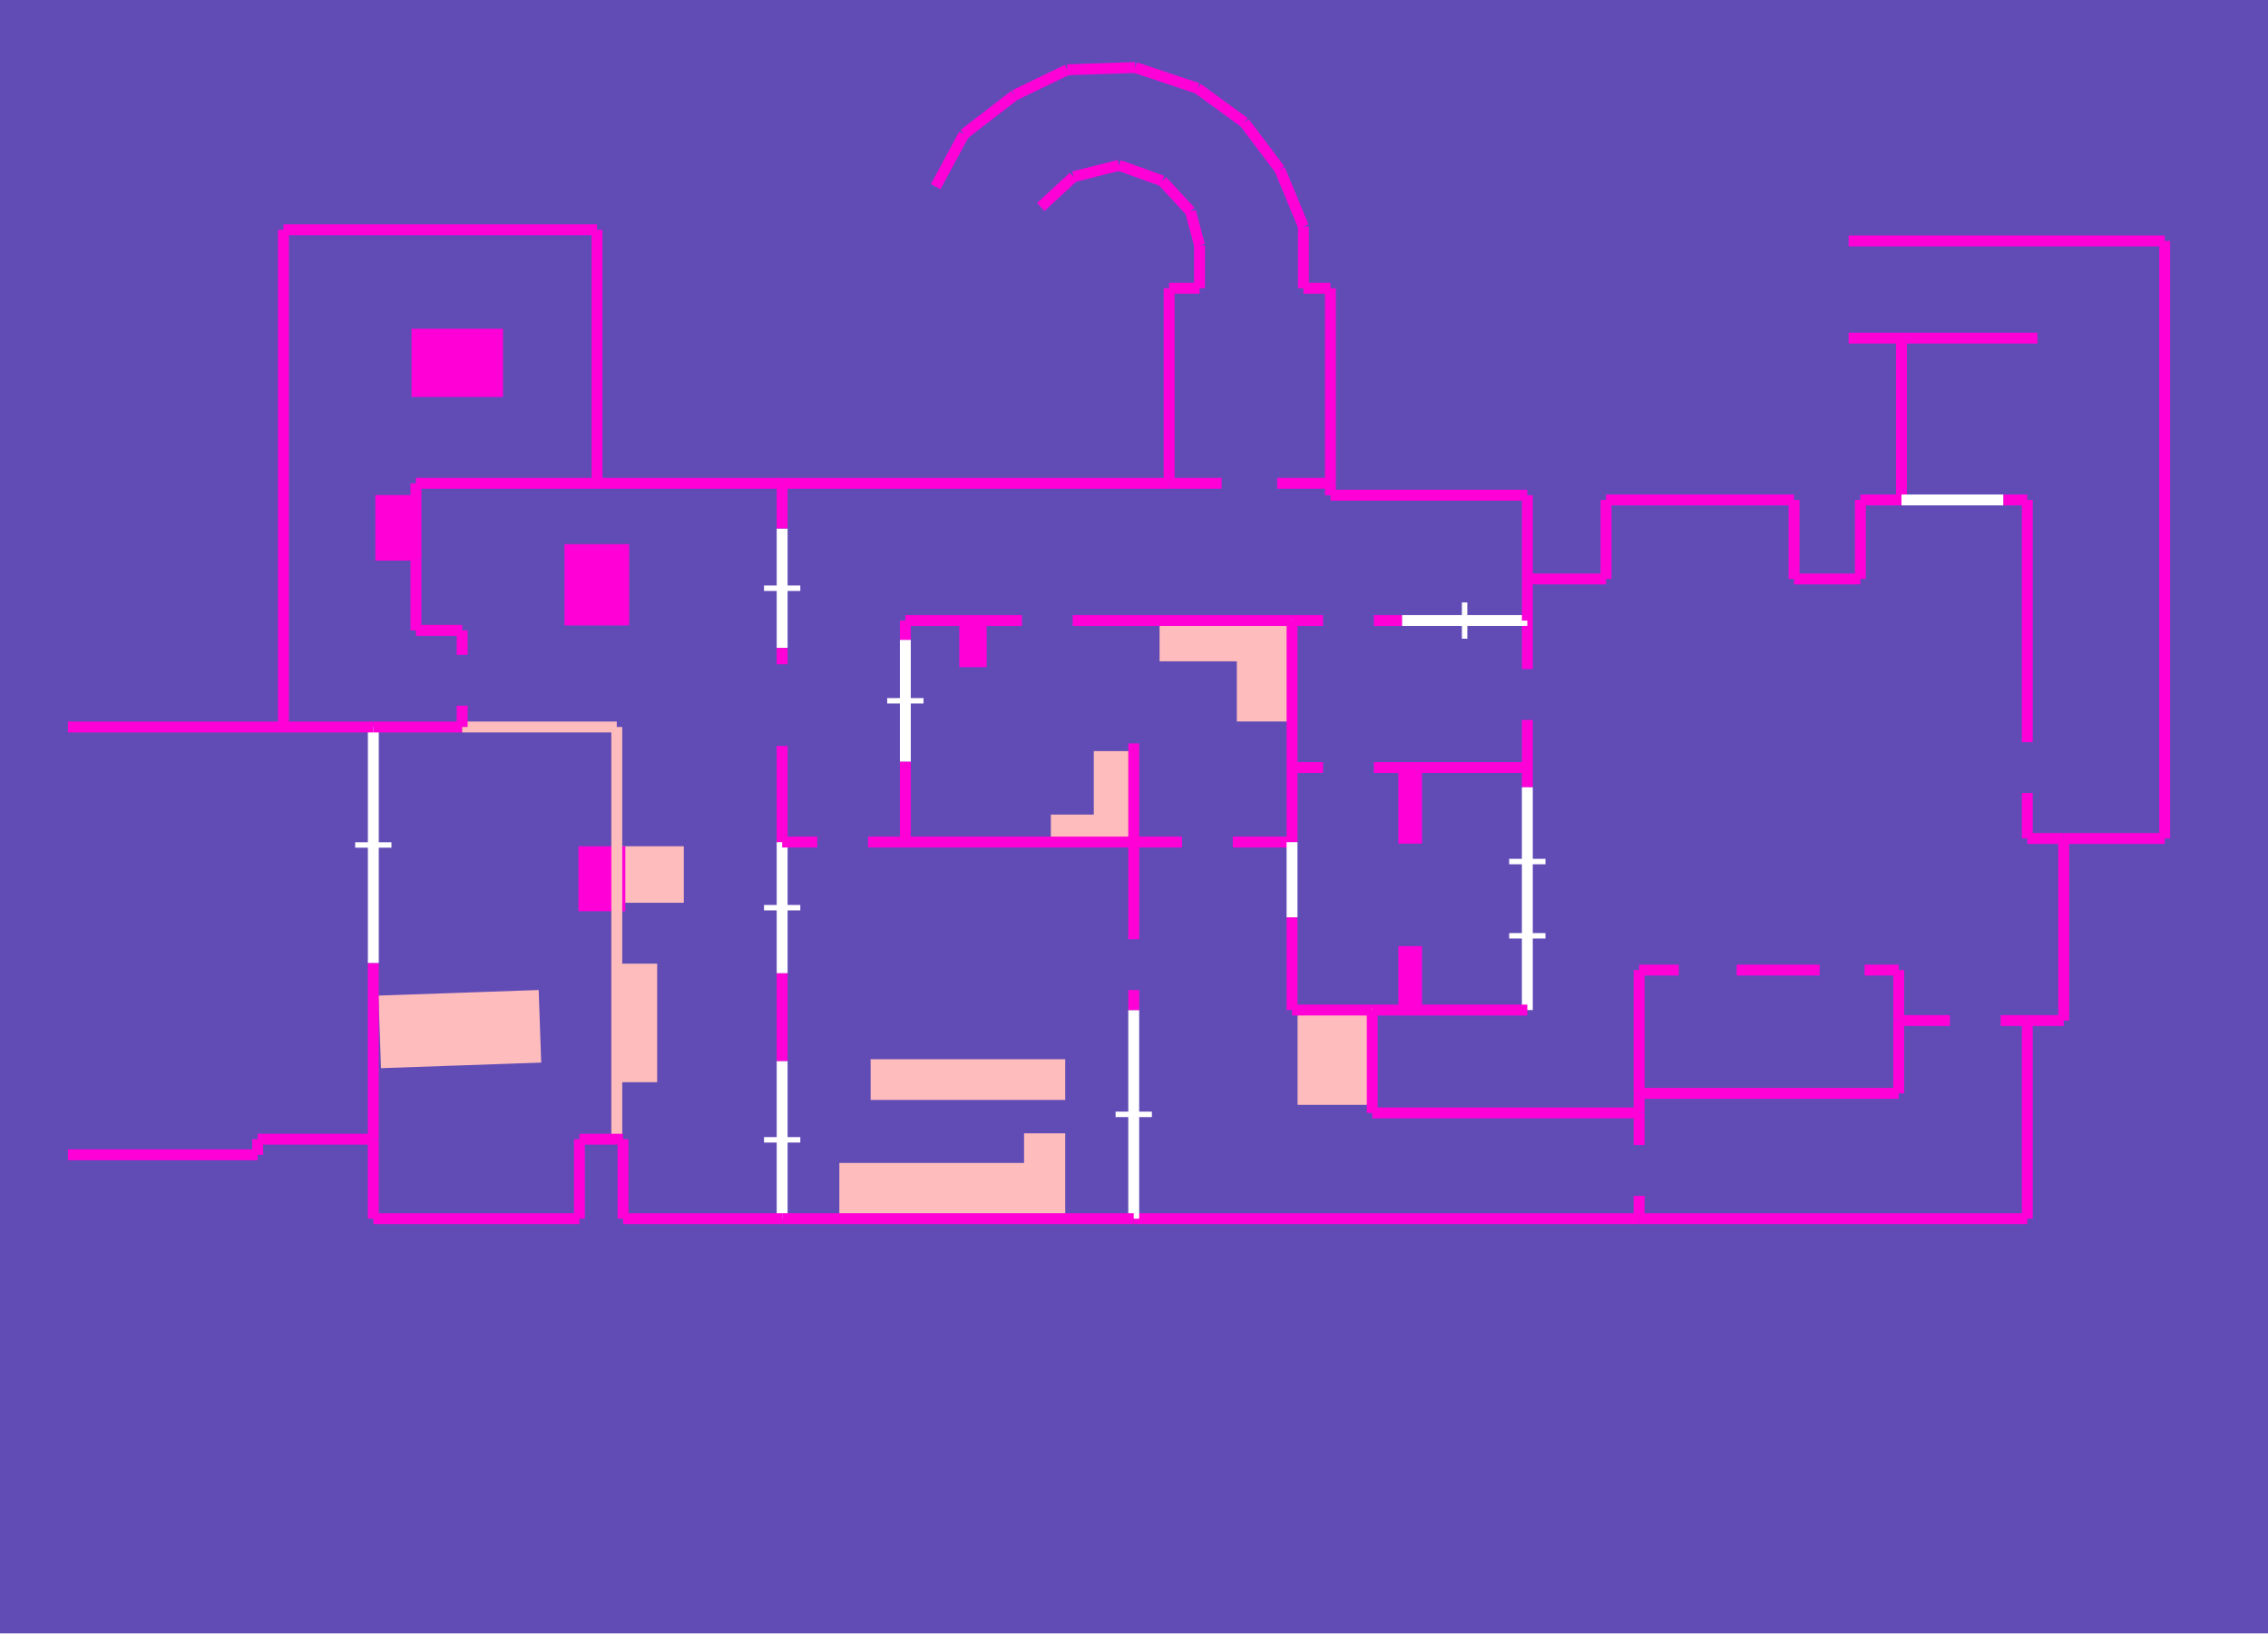
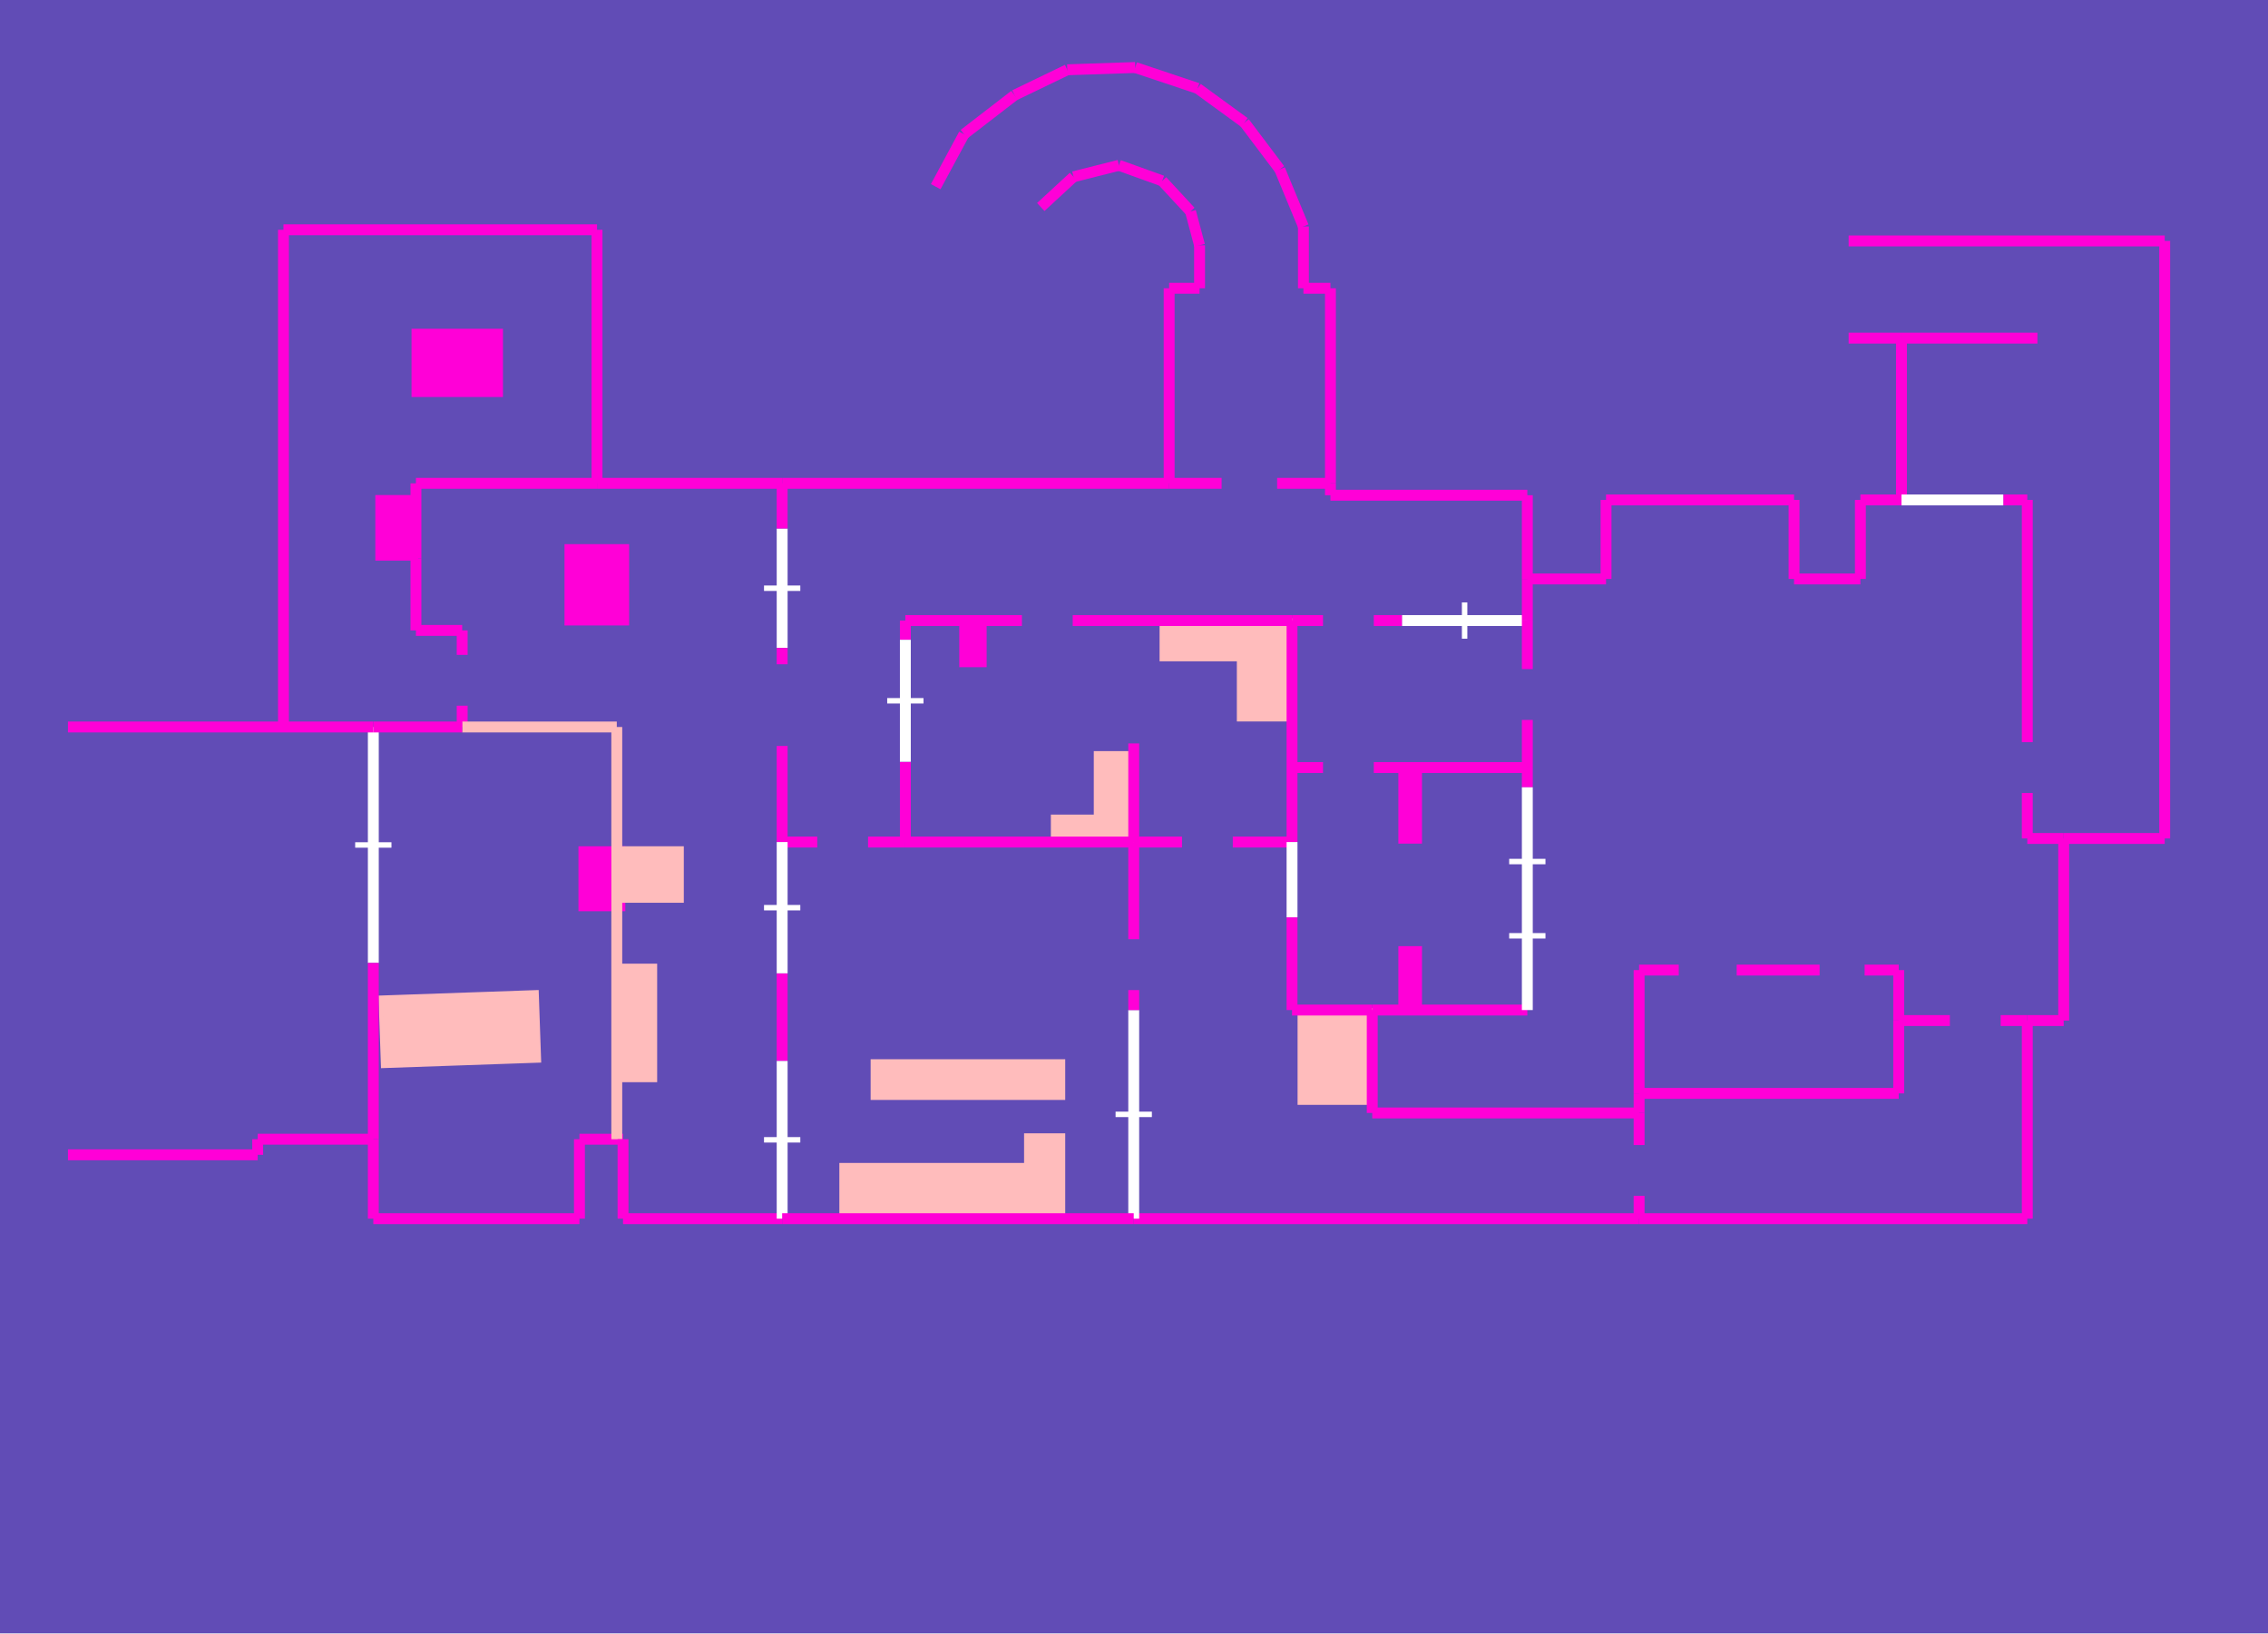
<svg xmlns="http://www.w3.org/2000/svg" viewBox="-33 -28 393 283">
  <rect fill="#614CB6" height="283" width="393" x="-33" y="-28" />
+   <path d="M133.6,-79.52 L137.59,-79.52 L137.59,-87.225 L133.6,-87.225 z" fill="#FF00D7" stroke="#FF00D7" stroke-width="0.75" transform="scale(1, -1)" />
+   <path d="M32.97,-144.866 L59.98,-143.924 L60.393,-155.748 L33.383,-156.69 z" fill="#FFBCBC" stroke="#FFBCBC" stroke-width="0.75" transform="scale(1, -1)" />
+   <path d="M213.024,-147.009 L209.684,-147.009 L209.684,-136.311 L213.024,-136.311 z" fill="#FF00D7" stroke="#FF00D7" stroke-width="0.75" transform="scale(1, -1)" />
+   <path d="M75.642,-66.657 L65.193,-66.657 L65.193,-79.998 L75.642,-79.998 z" fill="#FF00D7" stroke="#FF00D7" stroke-width="0.75" transform="scale(1, -1)" />
+   <path d="M53.779,-29.342 L38.683,-29.342 L38.683,-40.413 L53.779,-40.413 z" fill="#FF00D7" stroke="#FF00D7" stroke-width="0.75" transform="scale(1, -1)" />
+   <path d="M149.471,-113.517 L163.453,-113.517 L163.453,-117.9 L149.471,-117.9 z" fill="#FFBCBC" stroke="#FFBCBC" stroke-width="0.75" transform="scale(1, -1)" />
+   <path d="M192.219,-163.06 L204.782,-163.06 L204.782,-147.009 L192.219,-147.009 z" fill="#FFBCBC" stroke="#FFBCBC" stroke-width="0.75" transform="scale(1, -1)" />
  <path d="M118.24,-155.905 L151.207,-155.905 L151.207,-162.207 L118.24,-162.207 z" fill="#FFBCBC" stroke="#FFBCBC" stroke-width="0.75" transform="scale(1, -1)" />
-   <path d="M213.024,-147.009 L209.684,-147.009 L209.684,-136.311 L213.024,-136.311 z" fill="#FF00D7" stroke="#FF00D7" stroke-width="0.75" transform="scale(1, -1)" />
-   <path d="M149.471,-113.517 L163.453,-113.517 L163.453,-117.9 L149.471,-117.9 z" fill="#FFBCBC" stroke="#FFBCBC" stroke-width="0.75" transform="scale(1, -1)" />
+   <path d="M181.697,-96.632 L190.885,-96.632 L190.885,-79.52 L181.697,-79.52 z" fill="#FFBCBC" stroke="#FFBCBC" stroke-width="0.75" transform="scale(1, -1)" />
+   <path d="M67.609,-119.004 L74.984,-119.004 L74.984,-129.511 L67.609,-129.511 z" fill="#FF00D7" stroke="#FF00D7" stroke-width="0.75" transform="scale(1, -1)" />
+   <path d="M213.024,-104.989 L209.684,-104.989 L209.684,-117.795 L213.024,-117.795 z" fill="#FF00D7" stroke="#FF00D7" stroke-width="0.75" transform="scale(1, -1)" />
  <path d="M85.116,-119.004 L74.984,-119.004 L74.984,-128.044 L85.116,-128.044 z" fill="#FFBCBC" stroke="#FFBCBC" stroke-width="0.75" transform="scale(1, -1)" />
-   <path d="M75.642,-66.657 L65.193,-66.657 L65.193,-79.998 L75.642,-79.998 z" fill="#FF00D7" stroke="#FF00D7" stroke-width="0.75" transform="scale(1, -1)" />
+   <path d="M151.207,-168.741 L144.827,-168.741 L144.827,-183.154 L151.207,-183.154 z" fill="#FFBCBC" stroke="#FFBCBC" stroke-width="0.75" transform="scale(1, -1)" />
+   <path d="M80.498,-159.132 L74.205,-159.132 L74.205,-139.347 L80.498,-139.347 z" fill="#FFBCBC" stroke="#FFBCBC" stroke-width="0.75" transform="scale(1, -1)" />
  <path d="M156.907,-102.517 L163.453,-102.517 L163.453,-117.9 L156.907,-117.9 z" fill="#FFBCBC" stroke="#FFBCBC" stroke-width="0.75" transform="scale(1, -1)" />
-   <path d="M192.219,-163.06 L204.782,-163.06 L204.782,-147.009 L192.219,-147.009 z" fill="#FFBCBC" stroke="#FFBCBC" stroke-width="0.75" transform="scale(1, -1)" />
+   <path d="M32.412,-58.151 L39.073,-58.151 L39.073,-68.756 L32.412,-68.756 z" fill="#FF00D7" stroke="#FF00D7" stroke-width="0.75" transform="scale(1, -1)" />
+   <path d="M112.818,-173.874 L144.827,-173.874 L144.827,-183.154 L112.818,-183.154 z" fill="#FFBCBC" stroke="#FFBCBC" stroke-width="0.75" transform="scale(1, -1)" />
  <path d="M168.307,-86.207 L190.885,-86.207 L190.885,-79.52 L168.307,-79.52 z" fill="#FFBCBC" stroke="#FFBCBC" stroke-width="0.75" transform="scale(1, -1)" />
-   <path d="M213.024,-104.989 L209.684,-104.989 L209.684,-117.795 L213.024,-117.795 z" fill="#FF00D7" stroke="#FF00D7" stroke-width="0.75" transform="scale(1, -1)" />
-   <path d="M53.779,-29.342 L38.683,-29.342 L38.683,-40.413 L53.779,-40.413 z" fill="#FF00D7" stroke="#FF00D7" stroke-width="0.75" transform="scale(1, -1)" />
-   <path d="M80.498,-159.132 L74.205,-159.132 L74.205,-139.347 L80.498,-139.347 z" fill="#FFBCBC" stroke="#FFBCBC" stroke-width="0.75" transform="scale(1, -1)" />
-   <path d="M67.609,-119.004 L74.984,-119.004 L74.984,-129.511 L67.609,-129.511 z" fill="#FF00D7" stroke="#FF00D7" stroke-width="0.75" transform="scale(1, -1)" />
-   <path d="M151.207,-168.741 L144.827,-168.741 L144.827,-183.154 L151.207,-183.154 z" fill="#FFBCBC" stroke="#FFBCBC" stroke-width="0.75" transform="scale(1, -1)" />
-   <path d="M32.412,-58.151 L39.073,-58.151 L39.073,-68.756 L32.412,-68.756 z" fill="#FF00D7" stroke="#FF00D7" stroke-width="0.75" transform="scale(1, -1)" />
-   <path d="M181.697,-96.632 L190.885,-96.632 L190.885,-79.52 L181.697,-79.52 z" fill="#FFBCBC" stroke="#FFBCBC" stroke-width="0.75" transform="scale(1, -1)" />
-   <path d="M32.97,-144.866 L59.98,-143.924 L60.393,-155.748 L33.383,-156.69 z" fill="#FFBCBC" stroke="#FFBCBC" stroke-width="0.75" transform="scale(1, -1)" />
-   <path d="M133.6,-79.52 L137.59,-79.52 L137.59,-87.225 L133.6,-87.225 z" fill="#FF00D7" stroke="#FF00D7" stroke-width="0.75" transform="scale(1, -1)" />
-   <path d="M112.818,-173.874 L144.827,-173.874 L144.827,-183.154 L112.818,-183.154 z" fill="#FFBCBC" stroke="#FFBCBC" stroke-width="0.75" transform="scale(1, -1)" />
-   <path d="M70.451,-55.746 L39.073,-55.746 z" fill="none" stroke="#FF00D7" stroke-width="1.887" transform="scale(1, -1)" />
-   <path d="M142.804,11.505 L151.941,15.909 z" fill="none" stroke="#FF00D7" stroke-width="1.887" transform="scale(1, -1)" />
-   <path d="M231.655,-79.52 L231.655,-87.935 z" fill="none" stroke="#FF00D7" stroke-width="1.887" transform="scale(1, -1)" />
-   <path d="M231.655,-96.739 L231.655,-104.989 z" fill="none" stroke="#FF00D7" stroke-width="1.887" transform="scale(1, -1)" />
-   <path d="M231.655,-57.805 L197.538,-57.805 z" fill="none" stroke="#FF00D7" stroke-width="1.887" transform="scale(1, -1)" />
-   <path d="M73.877,-169.389 L73.877,-97.964 z" fill="none" stroke="#FFBCBC" stroke-width="1.887" transform="scale(1, -1)" />
-   <path d="M197.538,-55.746 L188.302,-55.746 z" fill="none" stroke="#FF00D7" stroke-width="1.887" transform="scale(1, -1)" />
+   <path d="M245.295,-72.314 L231.655,-72.314 z" fill="none" stroke="#FF00D7" stroke-width="1.887" transform="scale(1, -1)" />
+   <path d="M31.689,-138.846 L31.689,-97.964 z" fill="none" stroke="#FFFFFF" stroke-width="1.887" transform="scale(1, -1)" />
+   <path d="M34.833,-118.405 L28.545,-118.405 z" fill="none" stroke="#FFFFFF" stroke-width="0.943" transform="scale(1, -1)" />
+   <path d="M169.589,-21.948 L169.589,-55.746 z" fill="none" stroke="#FF00D7" stroke-width="1.887" transform="scale(1, -1)" />
+   <path d="M173.291,-8.634 L168.389,-3.341 z" fill="none" stroke="#FF00D7" stroke-width="1.887" transform="scale(1, -1)" />
+   <path d="M190.885,-130.94 L190.885,-147.009 z" fill="none" stroke="#FF00D7" stroke-width="1.887" transform="scale(1, -1)" />
+   <path d="M153.021,-2.627 L147.345,-7.868 z" fill="none" stroke="#FF00D7" stroke-width="1.887" transform="scale(1, -1)" />
+   <path d="M31.689,-138.846 L31.689,-169.386 z" fill="none" stroke="#FF00D7" stroke-width="1.887" transform="scale(1, -1)" />
+   <path d="M67.405,-169.389 L74.96,-169.389 z" fill="none" stroke="#FF00D7" stroke-width="1.887" transform="scale(1, -1)" />
+   <path d="M192.858,-21.948 L197.538,-21.948 z" fill="none" stroke="#FF00D7" stroke-width="1.887" transform="scale(1, -1)" />
+   <path d="M324.597,-148.827 L324.597,-117.278 z" fill="none" stroke="#FF00D7" stroke-width="1.887" transform="scale(1, -1)" />
+   <path d="M190.885,-147.009 L204.782,-147.009 z" fill="none" stroke="#FF00D7" stroke-width="1.887" transform="scale(1, -1)" />
+   <path d="M11.652,-172.088 L11.652,-169.386 z" fill="none" stroke="#FF00D7" stroke-width="1.887" transform="scale(1, -1)" />
+   <path d="M123.879,-79.52 L123.879,-82.855 z" fill="none" stroke="#FF00D7" stroke-width="1.887" transform="scale(1, -1)" />
+   <path d="M-21.222,-97.964 L31.689,-97.964 z" fill="none" stroke="#FF00D7" stroke-width="1.887" transform="scale(1, -1)" />
  <path d="M231.655,-79.52 L209.922,-79.52 z" fill="none" stroke="#FFFFFF" stroke-width="1.887" transform="scale(1, -1)" />
  <path d="M220.789,-76.376 L220.789,-82.664 z" fill="none" stroke="#FFFFFF" stroke-width="0.943" transform="scale(1, -1)" />
+   <path d="M342.103,-13.745 L287.333,-13.745 z" fill="none" stroke="#FF00D7" stroke-width="1.887" transform="scale(1, -1)" />
+   <path d="M174.859,-14.499 L173.291,-8.634 z" fill="none" stroke="#FF00D7" stroke-width="1.887" transform="scale(1, -1)" />
+   <path d="M11.652,-169.386 L31.689,-169.386 z" fill="none" stroke="#FF00D7" stroke-width="1.887" transform="scale(1, -1)" />
+   <path d="M102.533,-140.642 L102.533,-155.831 z" fill="none" stroke="#FF00D7" stroke-width="1.887" transform="scale(1, -1)" />
+   <path d="M169.589,-55.746 L102.533,-55.746 z" fill="none" stroke="#FF00D7" stroke-width="1.887" transform="scale(1, -1)" />
+   <path d="M257.897,-140.083 L251.024,-140.083 z" fill="none" stroke="#FF00D7" stroke-width="1.887" transform="scale(1, -1)" />
+   <path d="M251.024,-161.449 L296.011,-161.449 z" fill="none" stroke="#FF00D7" stroke-width="1.887" transform="scale(1, -1)" />
+   <path d="M163.453,-183.154 L251.024,-183.154 z" fill="none" stroke="#FF00D7" stroke-width="1.887" transform="scale(1, -1)" />
+   <path d="M296.011,-161.449 L296.011,-148.827 z" fill="none" stroke="#FF00D7" stroke-width="1.887" transform="scale(1, -1)" />
+   <path d="M245.295,-58.62 L245.295,-72.314 z" fill="none" stroke="#FF00D7" stroke-width="1.887" transform="scale(1, -1)" />
+   <path d="M168.389,-3.341 L160.889,-0.641 z" fill="none" stroke="#FF00D7" stroke-width="1.887" transform="scale(1, -1)" />
+   <path d="M70.451,-11.814 L70.451,-55.746 z" fill="none" stroke="#FF00D7" stroke-width="1.887" transform="scale(1, -1)" />
+   <path d="M47.088,-81.228 L47.088,-85.467 z" fill="none" stroke="#FF00D7" stroke-width="1.887" transform="scale(1, -1)" />
+   <path d="M47.088,-94.271 L47.088,-97.964 z" fill="none" stroke="#FF00D7" stroke-width="1.887" transform="scale(1, -1)" />
+   <path d="M74.96,-183.154 L102.533,-183.154 z" fill="none" stroke="#FF00D7" stroke-width="1.887" transform="scale(1, -1)" />
+   <path d="M151.941,15.909 L163.715,16.303 z" fill="none" stroke="#FF00D7" stroke-width="1.887" transform="scale(1, -1)" />
+   <path d="M73.877,-97.964 L47.088,-97.964 z" fill="none" stroke="#FFBCBC" stroke-width="1.887" transform="scale(1, -1)" />
+   <path d="M197.538,-57.805 L197.538,-55.746 z" fill="none" stroke="#FF00D7" stroke-width="1.887" transform="scale(1, -1)" />
+   <path d="M251.024,-140.083 L251.024,-161.449 z" fill="none" stroke="#FF00D7" stroke-width="1.887" transform="scale(1, -1)" />
+   <path d="M-21.222,-172.088 L11.652,-172.088 z" fill="none" stroke="#FF00D7" stroke-width="1.887" transform="scale(1, -1)" />
+   <path d="M134.04,4.746 L129.139,-4.343 z" fill="none" stroke="#FF00D7" stroke-width="1.887" transform="scale(1, -1)" />
+   <path d="M163.453,-117.9 L163.453,-100.811 z" fill="none" stroke="#FF00D7" stroke-width="1.887" transform="scale(1, -1)" />
+   <path d="M47.088,-97.964 L31.689,-97.964 z" fill="none" stroke="#FF00D7" stroke-width="1.887" transform="scale(1, -1)" />
+   <path d="M192.858,-11.238 L192.858,-21.948 z" fill="none" stroke="#FF00D7" stroke-width="1.887" transform="scale(1, -1)" />
+   <path d="M287.333,-30.585 L287.333,-30.585 z" fill="none" stroke="#FF00D7" stroke-width="1.887" transform="scale(1, -1)" />
+   <path d="M318.29,-148.827 L324.597,-148.827 z" fill="none" stroke="#FF00D7" stroke-width="1.887" transform="scale(1, -1)" />
+   <path d="M251.024,-164.837 L204.782,-164.837 z" fill="none" stroke="#FF00D7" stroke-width="1.887" transform="scale(1, -1)" />
+   <path d="M178.681,-55.746 L169.589,-55.746 z" fill="none" stroke="#FF00D7" stroke-width="1.887" transform="scale(1, -1)" />
+   <path d="M39.073,-68.756 L39.073,-55.746 z" fill="none" stroke="#FF00D7" stroke-width="1.887" transform="scale(1, -1)" />
  <path d="M251.024,-183.154 L318.29,-183.154 z" fill="none" stroke="#FF00D7" stroke-width="1.887" transform="scale(1, -1)" />
+   <path d="M324.597,-117.278 L342.103,-117.278 z" fill="none" stroke="#FF00D7" stroke-width="1.887" transform="scale(1, -1)" />
+   <path d="M102.533,-155.831 L102.533,-183.154 z" fill="none" stroke="#FFFFFF" stroke-width="1.887" transform="scale(1, -1)" />
+   <path d="M99.389,-169.492 L105.678,-169.492 z" fill="none" stroke="#FFFFFF" stroke-width="0.943" transform="scale(1, -1)" />
+   <path d="M16.121,-11.814 L70.451,-11.814 z" fill="none" stroke="#FF00D7" stroke-width="1.887" transform="scale(1, -1)" />
+   <path d="M318.29,-148.827 L313.676,-148.827 z" fill="none" stroke="#FF00D7" stroke-width="1.887" transform="scale(1, -1)" />
+   <path d="M304.872,-148.827 L296.011,-148.827 z" fill="none" stroke="#FF00D7" stroke-width="1.887" transform="scale(1, -1)" />
+   <path d="M190.885,-79.52 L190.885,-117.9 z" fill="none" stroke="#FF00D7" stroke-width="1.887" transform="scale(1, -1)" />
+   <path d="M204.782,-147.009 L231.655,-147.009 z" fill="none" stroke="#FF00D7" stroke-width="1.887" transform="scale(1, -1)" />
+   <path d="M197.538,-55.746 L188.302,-55.746 z" fill="none" stroke="#FF00D7" stroke-width="1.887" transform="scale(1, -1)" />
+   <path d="M39.073,-68.756 L39.073,-81.228 z" fill="none" stroke="#FF00D7" stroke-width="1.887" transform="scale(1, -1)" />
+   <path d="M289.368,-72.314 L289.368,-72.314 z" fill="none" stroke="#FF00D7" stroke-width="1.887" transform="scale(1, -1)" />
+   <path d="M102.533,-63.572 L102.533,-84.27 z" fill="none" stroke="#FFFFFF" stroke-width="1.887" transform="scale(1, -1)" />
+   <path d="M99.389,-73.921 L105.678,-73.921 z" fill="none" stroke="#FFFFFF" stroke-width="0.943" transform="scale(1, -1)" />
+   <path d="M123.879,-117.9 L123.879,-103.992 z" fill="none" stroke="#FF00D7" stroke-width="1.887" transform="scale(1, -1)" />
+   <path d="M296.487,-58.62 L289.368,-58.62 z" fill="none" stroke="#FF00D7" stroke-width="1.887" transform="scale(1, -1)" />
+   <path d="M73.877,-169.389 L73.877,-97.964 z" fill="none" stroke="#FFBCBC" stroke-width="1.887" transform="scale(1, -1)" />
+   <path d="M163.453,-147.009 L163.453,-183.154 z" fill="none" stroke="#FFFFFF" stroke-width="1.887" transform="scale(1, -1)" />
+   <path d="M160.309,-165.082 L166.598,-165.082 z" fill="none" stroke="#FFFFFF" stroke-width="0.943" transform="scale(1, -1)" />
+   <path d="M123.879,-117.9 L163.453,-117.9 z" fill="none" stroke="#FF00D7" stroke-width="1.887" transform="scale(1, -1)" />
+   <path d="M182.638,6.773 L188.761,-1.346 z" fill="none" stroke="#FF00D7" stroke-width="1.887" transform="scale(1, -1)" />
+   <path d="M31.689,-183.154 L67.405,-183.154 z" fill="none" stroke="#FF00D7" stroke-width="1.887" transform="scale(1, -1)" />
+   <path d="M163.715,16.303 L174.518,12.69 z" fill="none" stroke="#FF00D7" stroke-width="1.887" transform="scale(1, -1)" />
+   <path d="M231.655,-57.805 L197.538,-57.805 z" fill="none" stroke="#FF00D7" stroke-width="1.887" transform="scale(1, -1)" />
+   <path d="M282.305,-140.083 L267.936,-140.083 z" fill="none" stroke="#FF00D7" stroke-width="1.887" transform="scale(1, -1)" />
+   <path d="M251.024,-161.449 L251.024,-164.837 z" fill="none" stroke="#FF00D7" stroke-width="1.887" transform="scale(1, -1)" />
+   <path d="M39.073,-81.228 L47.088,-81.228 z" fill="none" stroke="#FF00D7" stroke-width="1.887" transform="scale(1, -1)" />
+   <path d="M102.533,-55.746 L102.533,-63.572 z" fill="none" stroke="#FF00D7" stroke-width="1.887" transform="scale(1, -1)" />
+   <path d="M142.804,11.505 L151.941,15.909 z" fill="none" stroke="#FF00D7" stroke-width="1.887" transform="scale(1, -1)" />
  <path d="M231.655,-104.989 L231.655,-108.41 z" fill="none" stroke="#FF00D7" stroke-width="1.887" transform="scale(1, -1)" />
-   <path d="M231.655,-57.805 L231.655,-57.805 z" fill="none" stroke="#FF00D7" stroke-width="1.887" transform="scale(1, -1)" />
+   <path d="M296.487,-30.585 L296.487,-58.62 z" fill="none" stroke="#FF00D7" stroke-width="1.887" transform="scale(1, -1)" />
+   <path d="M123.879,-82.855 L123.879,-103.992 z" fill="none" stroke="#FFFFFF" stroke-width="1.887" transform="scale(1, -1)" />
+   <path d="M120.735,-93.423 L127.023,-93.423 z" fill="none" stroke="#FFFFFF" stroke-width="0.943" transform="scale(1, -1)" />
  <path d="M231.655,-108.41 L231.655,-147.009 z" fill="none" stroke="#FFFFFF" stroke-width="1.887" transform="scale(1, -1)" />
  <path d="M228.511,-121.276 L234.799,-121.276 z" fill="none" stroke="#FFFFFF" stroke-width="0.943" transform="scale(1, -1)" />
  <path d="M228.511,-134.143 L234.799,-134.143 z" fill="none" stroke="#FFFFFF" stroke-width="0.943" transform="scale(1, -1)" />
+   <path d="M204.782,-164.837 L204.782,-147.009 z" fill="none" stroke="#FF00D7" stroke-width="1.887" transform="scale(1, -1)" />
+   <path d="M251.024,-164.837 L251.024,-170.398 z" fill="none" stroke="#FF00D7" stroke-width="1.887" transform="scale(1, -1)" />
+   <path d="M251.024,-179.202 L251.024,-183.154 z" fill="none" stroke="#FF00D7" stroke-width="1.887" transform="scale(1, -1)" />
+   <path d="M318.29,-183.154 L318.29,-148.827 z" fill="none" stroke="#FF00D7" stroke-width="1.887" transform="scale(1, -1)" />
+   <path d="M277.874,-72.314 L277.874,-58.62 z" fill="none" stroke="#FF00D7" stroke-width="1.887" transform="scale(1, -1)" />
+   <path d="M123.879,-79.52 L144.074,-79.52 z" fill="none" stroke="#FF00D7" stroke-width="1.887" transform="scale(1, -1)" />
+   <path d="M152.879,-79.52 L190.885,-79.52 z" fill="none" stroke="#FF00D7" stroke-width="1.887" transform="scale(1, -1)" />
+   <path d="M231.655,-57.805 L231.655,-57.805 z" fill="none" stroke="#FF00D7" stroke-width="1.887" transform="scale(1, -1)" />
+   <path d="M163.453,-117.9 L163.453,-134.74 z" fill="none" stroke="#FF00D7" stroke-width="1.887" transform="scale(1, -1)" />
+   <path d="M163.453,-143.545 L163.453,-147.009 z" fill="none" stroke="#FF00D7" stroke-width="1.887" transform="scale(1, -1)" />
+   <path d="M318.29,-58.62 L314.13,-58.62 z" fill="none" stroke="#FF00D7" stroke-width="1.887" transform="scale(1, -1)" />
+   <path d="M277.874,-58.62 L245.295,-58.62 z" fill="none" stroke="#FF00D7" stroke-width="1.887" transform="scale(1, -1)" />
+   <path d="M290.103,-140.083 L296.011,-140.083 z" fill="none" stroke="#FF00D7" stroke-width="1.887" transform="scale(1, -1)" />
  <path d="M174.518,12.69 L182.638,6.773 z" fill="none" stroke="#FF00D7" stroke-width="1.887" transform="scale(1, -1)" />
-   <path d="M190.885,-147.009 L204.782,-147.009 z" fill="none" stroke="#FF00D7" stroke-width="1.887" transform="scale(1, -1)" />
-   <path d="M296.487,-30.585 L287.333,-30.585 z" fill="none" stroke="#FF00D7" stroke-width="1.887" transform="scale(1, -1)" />
-   <path d="M11.652,-169.386 L31.689,-169.386 z" fill="none" stroke="#FF00D7" stroke-width="1.887" transform="scale(1, -1)" />
-   <path d="M296.011,-140.083 L296.011,-148.827 z" fill="none" stroke="#FF00D7" stroke-width="1.887" transform="scale(1, -1)" />
-   <path d="M169.589,-21.948 L169.589,-55.746 z" fill="none" stroke="#FF00D7" stroke-width="1.887" transform="scale(1, -1)" />
-   <path d="M277.874,-72.314 L289.368,-72.314 z" fill="none" stroke="#FF00D7" stroke-width="1.887" transform="scale(1, -1)" />
-   <path d="M289.368,-58.62 L289.368,-72.314 z" fill="none" stroke="#FF00D7" stroke-width="1.887" transform="scale(1, -1)" />
-   <path d="M174.859,-14.499 L173.291,-8.634 z" fill="none" stroke="#FF00D7" stroke-width="1.887" transform="scale(1, -1)" />
-   <path d="M67.405,-183.154 L67.405,-169.389 z" fill="none" stroke="#FF00D7" stroke-width="1.887" transform="scale(1, -1)" />
-   <path d="M324.597,-148.827 L324.597,-117.278 z" fill="none" stroke="#FF00D7" stroke-width="1.887" transform="scale(1, -1)" />
-   <path d="M11.652,-172.088 L11.652,-169.386 z" fill="none" stroke="#FF00D7" stroke-width="1.887" transform="scale(1, -1)" />
-   <path d="M296.487,-30.585 L296.487,-58.62 z" fill="none" stroke="#FF00D7" stroke-width="1.887" transform="scale(1, -1)" />
-   <path d="M192.858,-21.948 L197.538,-21.948 z" fill="none" stroke="#FF00D7" stroke-width="1.887" transform="scale(1, -1)" />
-   <path d="M251.024,-161.449 L251.024,-164.837 z" fill="none" stroke="#FF00D7" stroke-width="1.887" transform="scale(1, -1)" />
-   <path d="M163.453,-183.154 L251.024,-183.154 z" fill="none" stroke="#FF00D7" stroke-width="1.887" transform="scale(1, -1)" />
-   <path d="M39.073,-81.228 L47.088,-81.228 z" fill="none" stroke="#FF00D7" stroke-width="1.887" transform="scale(1, -1)" />
-   <path d="M173.291,-8.634 L168.389,-3.341 z" fill="none" stroke="#FF00D7" stroke-width="1.887" transform="scale(1, -1)" />
-   <path d="M102.533,-155.831 L102.533,-183.154 z" fill="none" stroke="#FFFFFF" stroke-width="1.887" transform="scale(1, -1)" />
-   <path d="M99.389,-169.492 L105.678,-169.492 z" fill="none" stroke="#FFFFFF" stroke-width="0.943" transform="scale(1, -1)" />
-   <path d="M277.874,-72.314 L277.874,-58.62 z" fill="none" stroke="#FF00D7" stroke-width="1.887" transform="scale(1, -1)" />
-   <path d="M67.405,-169.389 L74.96,-169.389 z" fill="none" stroke="#FF00D7" stroke-width="1.887" transform="scale(1, -1)" />
-   <path d="M31.689,-183.154 L67.405,-183.154 z" fill="none" stroke="#FF00D7" stroke-width="1.887" transform="scale(1, -1)" />
-   <path d="M188.761,-1.346 L192.858,-11.238 z" fill="none" stroke="#FF00D7" stroke-width="1.887" transform="scale(1, -1)" />
-   <path d="M123.879,-82.855 L123.879,-103.992 z" fill="none" stroke="#FFFFFF" stroke-width="1.887" transform="scale(1, -1)" />
-   <path d="M120.735,-93.423 L127.023,-93.423 z" fill="none" stroke="#FFFFFF" stroke-width="0.943" transform="scale(1, -1)" />
  <path d="M190.885,-79.52 L196.251,-79.52 z" fill="none" stroke="#FF00D7" stroke-width="1.887" transform="scale(1, -1)" />
  <path d="M205.055,-79.52 L209.922,-79.52 z" fill="none" stroke="#FF00D7" stroke-width="1.887" transform="scale(1, -1)" />
-   <path d="M324.597,-117.278 L342.103,-117.278 z" fill="none" stroke="#FF00D7" stroke-width="1.887" transform="scale(1, -1)" />
-   <path d="M287.333,-30.585 L287.333,-30.585 z" fill="none" stroke="#FF00D7" stroke-width="1.887" transform="scale(1, -1)" />
-   <path d="M123.879,-79.52 L144.074,-79.52 z" fill="none" stroke="#FF00D7" stroke-width="1.887" transform="scale(1, -1)" />
-   <path d="M152.879,-79.52 L190.885,-79.52 z" fill="none" stroke="#FF00D7" stroke-width="1.887" transform="scale(1, -1)" />
-   <path d="M123.879,-79.52 L123.879,-82.855 z" fill="none" stroke="#FF00D7" stroke-width="1.887" transform="scale(1, -1)" />
-   <path d="M129.139,-4.343 L129.139,-4.343 z" fill="none" stroke="#FF00D7" stroke-width="1.887" transform="scale(1, -1)" />
-   <path d="M342.103,-117.278 L342.103,-13.745 z" fill="none" stroke="#FF00D7" stroke-width="1.887" transform="scale(1, -1)" />
+   <path d="M16.121,-97.964 L16.121,-11.814 z" fill="none" stroke="#FF00D7" stroke-width="1.887" transform="scale(1, -1)" />
+   <path d="M134.04,4.746 L142.804,11.505 z" fill="none" stroke="#FF00D7" stroke-width="1.887" transform="scale(1, -1)" />
+   <path d="M188.761,-1.346 L192.858,-11.238 z" fill="none" stroke="#FF00D7" stroke-width="1.887" transform="scale(1, -1)" />
+   <path d="M160.889,-0.641 L153.021,-2.627 z" fill="none" stroke="#FF00D7" stroke-width="1.887" transform="scale(1, -1)" />
+   <path d="M169.589,-21.948 L174.859,-21.948 z" fill="none" stroke="#FF00D7" stroke-width="1.887" transform="scale(1, -1)" />
+   <path d="M231.655,-72.314 L231.655,-57.805 z" fill="none" stroke="#FF00D7" stroke-width="1.887" transform="scale(1, -1)" />
+   <path d="M102.533,-84.27 L102.533,-87.097 z" fill="none" stroke="#FF00D7" stroke-width="1.887" transform="scale(1, -1)" />
+   <path d="M102.533,-101.247 L102.533,-117.9 z" fill="none" stroke="#FF00D7" stroke-width="1.887" transform="scale(1, -1)" />
+   <path d="M197.538,-21.948 L197.538,-55.746 z" fill="none" stroke="#FF00D7" stroke-width="1.887" transform="scale(1, -1)" />
+   <path d="M324.597,-117.278 L318.29,-117.278 z" fill="none" stroke="#FF00D7" stroke-width="1.887" transform="scale(1, -1)" />
+   <path d="M102.533,-55.746 L70.451,-55.746 z" fill="none" stroke="#FF00D7" stroke-width="1.887" transform="scale(1, -1)" />
+   <path d="M163.453,-117.9 L171.815,-117.9 z" fill="none" stroke="#FF00D7" stroke-width="1.887" transform="scale(1, -1)" />
+   <path d="M180.619,-117.9 L190.885,-117.9 z" fill="none" stroke="#FF00D7" stroke-width="1.887" transform="scale(1, -1)" />
+   <path d="M70.451,-55.746 L39.073,-55.746 z" fill="none" stroke="#FF00D7" stroke-width="1.887" transform="scale(1, -1)" />
+   <path d="M102.533,-183.154 L163.453,-183.154 z" fill="none" stroke="#FF00D7" stroke-width="1.887" transform="scale(1, -1)" />
+   <path d="M296.487,-30.585 L320.047,-30.585 z" fill="none" stroke="#FF00D7" stroke-width="1.887" transform="scale(1, -1)" />
+   <path d="M296.011,-140.083 L296.011,-148.827 z" fill="none" stroke="#FF00D7" stroke-width="1.887" transform="scale(1, -1)" />
+   <path d="M190.885,-117.9 L190.885,-130.94 z" fill="none" stroke="#FFFFFF" stroke-width="1.887" transform="scale(1, -1)" />
+   <path d="M296.487,-58.62 L314.13,-58.62 z" fill="none" stroke="#FFFFFF" stroke-width="1.887" transform="scale(1, -1)" />
+   <path d="M74.96,-183.154 L74.96,-169.389 z" fill="none" stroke="#FF00D7" stroke-width="1.887" transform="scale(1, -1)" />
  <path d="M190.885,-104.989 L196.251,-104.989 z" fill="none" stroke="#FF00D7" stroke-width="1.887" transform="scale(1, -1)" />
  <path d="M205.055,-104.989 L231.655,-104.989 z" fill="none" stroke="#FF00D7" stroke-width="1.887" transform="scale(1, -1)" />
-   <path d="M102.533,-55.746 L70.451,-55.746 z" fill="none" stroke="#FF00D7" stroke-width="1.887" transform="scale(1, -1)" />
-   <path d="M318.29,-148.827 L313.676,-148.827 z" fill="none" stroke="#FF00D7" stroke-width="1.887" transform="scale(1, -1)" />
-   <path d="M304.872,-148.827 L296.011,-148.827 z" fill="none" stroke="#FF00D7" stroke-width="1.887" transform="scale(1, -1)" />
-   <path d="M231.655,-72.314 L231.655,-57.805 z" fill="none" stroke="#FF00D7" stroke-width="1.887" transform="scale(1, -1)" />
-   <path d="M318.29,-148.827 L324.597,-148.827 z" fill="none" stroke="#FF00D7" stroke-width="1.887" transform="scale(1, -1)" />
+   <path d="M277.874,-72.314 L289.368,-72.314 z" fill="none" stroke="#FF00D7" stroke-width="1.887" transform="scale(1, -1)" />
+   <path d="M102.533,-117.9 L108.615,-117.9 z" fill="none" stroke="#FF00D7" stroke-width="1.887" transform="scale(1, -1)" />
+   <path d="M117.419,-117.9 L123.879,-117.9 z" fill="none" stroke="#FF00D7" stroke-width="1.887" transform="scale(1, -1)" />
+   <path d="M296.487,-30.585 L287.333,-30.585 z" fill="none" stroke="#FF00D7" stroke-width="1.887" transform="scale(1, -1)" />
+   <path d="M231.655,-72.314 L231.655,-79.52 z" fill="none" stroke="#FF00D7" stroke-width="1.887" transform="scale(1, -1)" />
+   <path d="M174.859,-14.499 L174.859,-21.948 z" fill="none" stroke="#FF00D7" stroke-width="1.887" transform="scale(1, -1)" />
+   <path d="M289.368,-58.62 L289.368,-72.314 z" fill="none" stroke="#FF00D7" stroke-width="1.887" transform="scale(1, -1)" />
+   <path d="M342.103,-117.278 L342.103,-13.745 z" fill="none" stroke="#FF00D7" stroke-width="1.887" transform="scale(1, -1)" />
+   <path d="M67.405,-183.154 L67.405,-169.389 z" fill="none" stroke="#FF00D7" stroke-width="1.887" transform="scale(1, -1)" />
+   <path d="M129.139,-4.343 L129.139,-4.343 z" fill="none" stroke="#FF00D7" stroke-width="1.887" transform="scale(1, -1)" />
+   <path d="M231.655,-79.52 L231.655,-87.935 z" fill="none" stroke="#FF00D7" stroke-width="1.887" transform="scale(1, -1)" />
+   <path d="M231.655,-96.739 L231.655,-104.989 z" fill="none" stroke="#FF00D7" stroke-width="1.887" transform="scale(1, -1)" />
+   <path d="M318.29,-117.278 L318.29,-109.4 z" fill="none" stroke="#FF00D7" stroke-width="1.887" transform="scale(1, -1)" />
+   <path d="M318.29,-100.596 L318.29,-58.62 z" fill="none" stroke="#FF00D7" stroke-width="1.887" transform="scale(1, -1)" />
  <path d="M31.689,-169.386 L31.689,-183.154 z" fill="none" stroke="#FF00D7" stroke-width="1.887" transform="scale(1, -1)" />
-   <path d="M31.689,-138.846 L31.689,-169.386 z" fill="none" stroke="#FF00D7" stroke-width="1.887" transform="scale(1, -1)" />
-   <path d="M163.453,-117.9 L171.815,-117.9 z" fill="none" stroke="#FF00D7" stroke-width="1.887" transform="scale(1, -1)" />
-   <path d="M180.619,-117.9 L190.885,-117.9 z" fill="none" stroke="#FF00D7" stroke-width="1.887" transform="scale(1, -1)" />
-   <path d="M160.889,-0.641 L153.021,-2.627 z" fill="none" stroke="#FF00D7" stroke-width="1.887" transform="scale(1, -1)" />
-   <path d="M251.024,-161.449 L296.011,-161.449 z" fill="none" stroke="#FF00D7" stroke-width="1.887" transform="scale(1, -1)" />
-   <path d="M289.368,-72.314 L289.368,-72.314 z" fill="none" stroke="#FF00D7" stroke-width="1.887" transform="scale(1, -1)" />
-   <path d="M16.121,-11.814 L70.451,-11.814 z" fill="none" stroke="#FF00D7" stroke-width="1.887" transform="scale(1, -1)" />
-   <path d="M31.689,-138.846 L31.689,-97.964 z" fill="none" stroke="#FFFFFF" stroke-width="1.887" transform="scale(1, -1)" />
-   <path d="M34.833,-118.405 L28.545,-118.405 z" fill="none" stroke="#FFFFFF" stroke-width="0.943" transform="scale(1, -1)" />
-   <path d="M251.024,-140.083 L251.024,-161.449 z" fill="none" stroke="#FF00D7" stroke-width="1.887" transform="scale(1, -1)" />
-   <path d="M151.941,15.909 L163.715,16.303 z" fill="none" stroke="#FF00D7" stroke-width="1.887" transform="scale(1, -1)" />
-   <path d="M39.073,-68.756 L39.073,-81.228 z" fill="none" stroke="#FF00D7" stroke-width="1.887" transform="scale(1, -1)" />
-   <path d="M190.885,-130.94 L190.885,-147.009 z" fill="none" stroke="#FF00D7" stroke-width="1.887" transform="scale(1, -1)" />
-   <path d="M153.021,-2.627 L147.345,-7.868 z" fill="none" stroke="#FF00D7" stroke-width="1.887" transform="scale(1, -1)" />
-   <path d="M169.589,-21.948 L174.859,-21.948 z" fill="none" stroke="#FF00D7" stroke-width="1.887" transform="scale(1, -1)" />
-   <path d="M102.533,-63.572 L102.533,-84.27 z" fill="none" stroke="#FFFFFF" stroke-width="1.887" transform="scale(1, -1)" />
-   <path d="M99.389,-73.921 L105.678,-73.921 z" fill="none" stroke="#FFFFFF" stroke-width="0.943" transform="scale(1, -1)" />
-   <path d="M163.453,-147.009 L163.453,-183.154 z" fill="none" stroke="#FFFFFF" stroke-width="1.887" transform="scale(1, -1)" />
-   <path d="M160.309,-165.082 L166.598,-165.082 z" fill="none" stroke="#FFFFFF" stroke-width="0.943" transform="scale(1, -1)" />
  <path d="M102.533,-140.642 L102.533,-117.9 z" fill="none" stroke="#FFFFFF" stroke-width="1.887" transform="scale(1, -1)" />
  <path d="M105.678,-129.271 L99.389,-129.271 z" fill="none" stroke="#FFFFFF" stroke-width="0.943" transform="scale(1, -1)" />
-   <path d="M296.011,-161.449 L296.011,-148.827 z" fill="none" stroke="#FF00D7" stroke-width="1.887" transform="scale(1, -1)" />
-   <path d="M282.305,-140.083 L267.936,-140.083 z" fill="none" stroke="#FF00D7" stroke-width="1.887" transform="scale(1, -1)" />
-   <path d="M192.858,-11.238 L192.858,-21.948 z" fill="none" stroke="#FF00D7" stroke-width="1.887" transform="scale(1, -1)" />
-   <path d="M296.487,-30.585 L320.047,-30.585 z" fill="none" stroke="#FF00D7" stroke-width="1.887" transform="scale(1, -1)" />
-   <path d="M251.024,-164.837 L251.024,-170.398 z" fill="none" stroke="#FF00D7" stroke-width="1.887" transform="scale(1, -1)" />
-   <path d="M251.024,-179.202 L251.024,-183.154 z" fill="none" stroke="#FF00D7" stroke-width="1.887" transform="scale(1, -1)" />
-   <path d="M47.088,-97.964 L31.689,-97.964 z" fill="none" stroke="#FF00D7" stroke-width="1.887" transform="scale(1, -1)" />
-   <path d="M178.681,-55.746 L169.589,-55.746 z" fill="none" stroke="#FF00D7" stroke-width="1.887" transform="scale(1, -1)" />
-   <path d="M102.533,-183.154 L163.453,-183.154 z" fill="none" stroke="#FF00D7" stroke-width="1.887" transform="scale(1, -1)" />
-   <path d="M102.533,-55.746 L102.533,-63.572 z" fill="none" stroke="#FF00D7" stroke-width="1.887" transform="scale(1, -1)" />
-   <path d="M318.29,-117.278 L318.29,-109.4 z" fill="none" stroke="#FF00D7" stroke-width="1.887" transform="scale(1, -1)" />
-   <path d="M318.29,-100.596 L318.29,-58.62 z" fill="none" stroke="#FF00D7" stroke-width="1.887" transform="scale(1, -1)" />
-   <path d="M190.885,-117.9 L190.885,-130.94 z" fill="none" stroke="#FFFFFF" stroke-width="1.887" transform="scale(1, -1)" />
-   <path d="M318.29,-58.62 L314.13,-58.62 z" fill="none" stroke="#FF00D7" stroke-width="1.887" transform="scale(1, -1)" />
-   <path d="M251.024,-164.837 L204.782,-164.837 z" fill="none" stroke="#FF00D7" stroke-width="1.887" transform="scale(1, -1)" />
-   <path d="M123.879,-117.9 L163.453,-117.9 z" fill="none" stroke="#FF00D7" stroke-width="1.887" transform="scale(1, -1)" />
-   <path d="M169.589,-55.746 L102.533,-55.746 z" fill="none" stroke="#FF00D7" stroke-width="1.887" transform="scale(1, -1)" />
-   <path d="M74.96,-183.154 L102.533,-183.154 z" fill="none" stroke="#FF00D7" stroke-width="1.887" transform="scale(1, -1)" />
-   <path d="M277.874,-58.62 L245.295,-58.62 z" fill="none" stroke="#FF00D7" stroke-width="1.887" transform="scale(1, -1)" />
-   <path d="M190.885,-79.52 L190.885,-117.9 z" fill="none" stroke="#FF00D7" stroke-width="1.887" transform="scale(1, -1)" />
-   <path d="M168.389,-3.341 L160.889,-0.641 z" fill="none" stroke="#FF00D7" stroke-width="1.887" transform="scale(1, -1)" />
-   <path d="M197.538,-57.805 L197.538,-55.746 z" fill="none" stroke="#FF00D7" stroke-width="1.887" transform="scale(1, -1)" />
-   <path d="M73.877,-97.964 L47.088,-97.964 z" fill="none" stroke="#FFBCBC" stroke-width="1.887" transform="scale(1, -1)" />
-   <path d="M102.533,-84.27 L102.533,-87.097 z" fill="none" stroke="#FF00D7" stroke-width="1.887" transform="scale(1, -1)" />
-   <path d="M102.533,-101.247 L102.533,-117.9 z" fill="none" stroke="#FF00D7" stroke-width="1.887" transform="scale(1, -1)" />
-   <path d="M163.453,-117.9 L163.453,-134.74 z" fill="none" stroke="#FF00D7" stroke-width="1.887" transform="scale(1, -1)" />
-   <path d="M163.453,-143.545 L163.453,-147.009 z" fill="none" stroke="#FF00D7" stroke-width="1.887" transform="scale(1, -1)" />
-   <path d="M163.715,16.303 L174.518,12.69 z" fill="none" stroke="#FF00D7" stroke-width="1.887" transform="scale(1, -1)" />
-   <path d="M245.295,-72.314 L231.655,-72.314 z" fill="none" stroke="#FF00D7" stroke-width="1.887" transform="scale(1, -1)" />
-   <path d="M324.597,-117.278 L318.29,-117.278 z" fill="none" stroke="#FF00D7" stroke-width="1.887" transform="scale(1, -1)" />
-   <path d="M70.451,-11.814 L70.451,-55.746 z" fill="none" stroke="#FF00D7" stroke-width="1.887" transform="scale(1, -1)" />
-   <path d="M231.655,-72.314 L231.655,-79.52 z" fill="none" stroke="#FF00D7" stroke-width="1.887" transform="scale(1, -1)" />
-   <path d="M245.295,-58.62 L245.295,-72.314 z" fill="none" stroke="#FF00D7" stroke-width="1.887" transform="scale(1, -1)" />
-   <path d="M204.782,-147.009 L231.655,-147.009 z" fill="none" stroke="#FF00D7" stroke-width="1.887" transform="scale(1, -1)" />
-   <path d="M197.538,-21.948 L197.538,-55.746 z" fill="none" stroke="#FF00D7" stroke-width="1.887" transform="scale(1, -1)" />
-   <path d="M39.073,-68.756 L39.073,-55.746 z" fill="none" stroke="#FF00D7" stroke-width="1.887" transform="scale(1, -1)" />
-   <path d="M74.96,-183.154 L74.96,-169.389 z" fill="none" stroke="#FF00D7" stroke-width="1.887" transform="scale(1, -1)" />
-   <path d="M257.897,-140.083 L251.024,-140.083 z" fill="none" stroke="#FF00D7" stroke-width="1.887" transform="scale(1, -1)" />
-   <path d="M296.487,-58.62 L289.368,-58.62 z" fill="none" stroke="#FF00D7" stroke-width="1.887" transform="scale(1, -1)" />
-   <path d="M204.782,-164.837 L204.782,-147.009 z" fill="none" stroke="#FF00D7" stroke-width="1.887" transform="scale(1, -1)" />
-   <path d="M-21.222,-172.088 L11.652,-172.088 z" fill="none" stroke="#FF00D7" stroke-width="1.887" transform="scale(1, -1)" />
-   <path d="M296.487,-58.62 L314.13,-58.62 z" fill="none" stroke="#FFFFFF" stroke-width="1.887" transform="scale(1, -1)" />
-   <path d="M290.103,-140.083 L296.011,-140.083 z" fill="none" stroke="#FF00D7" stroke-width="1.887" transform="scale(1, -1)" />
-   <path d="M134.04,4.746 L129.139,-4.343 z" fill="none" stroke="#FF00D7" stroke-width="1.887" transform="scale(1, -1)" />
-   <path d="M47.088,-81.228 L47.088,-85.467 z" fill="none" stroke="#FF00D7" stroke-width="1.887" transform="scale(1, -1)" />
-   <path d="M47.088,-94.271 L47.088,-97.964 z" fill="none" stroke="#FF00D7" stroke-width="1.887" transform="scale(1, -1)" />
-   <path d="M123.879,-117.9 L123.879,-103.992 z" fill="none" stroke="#FF00D7" stroke-width="1.887" transform="scale(1, -1)" />
-   <path d="M134.04,4.746 L142.804,11.505 z" fill="none" stroke="#FF00D7" stroke-width="1.887" transform="scale(1, -1)" />
-   <path d="M-21.222,-97.964 L31.689,-97.964 z" fill="none" stroke="#FF00D7" stroke-width="1.887" transform="scale(1, -1)" />
-   <path d="M342.103,-13.745 L287.333,-13.745 z" fill="none" stroke="#FF00D7" stroke-width="1.887" transform="scale(1, -1)" />
-   <path d="M102.533,-140.642 L102.533,-155.831 z" fill="none" stroke="#FF00D7" stroke-width="1.887" transform="scale(1, -1)" />
-   <path d="M174.859,-14.499 L174.859,-21.948 z" fill="none" stroke="#FF00D7" stroke-width="1.887" transform="scale(1, -1)" />
-   <path d="M318.29,-183.154 L318.29,-148.827 z" fill="none" stroke="#FF00D7" stroke-width="1.887" transform="scale(1, -1)" />
-   <path d="M163.453,-117.9 L163.453,-100.811 z" fill="none" stroke="#FF00D7" stroke-width="1.887" transform="scale(1, -1)" />
-   <path d="M16.121,-97.964 L16.121,-11.814 z" fill="none" stroke="#FF00D7" stroke-width="1.887" transform="scale(1, -1)" />
-   <path d="M102.533,-117.9 L108.615,-117.9 z" fill="none" stroke="#FF00D7" stroke-width="1.887" transform="scale(1, -1)" />
-   <path d="M117.419,-117.9 L123.879,-117.9 z" fill="none" stroke="#FF00D7" stroke-width="1.887" transform="scale(1, -1)" />
-   <path d="M182.638,6.773 L188.761,-1.346 z" fill="none" stroke="#FF00D7" stroke-width="1.887" transform="scale(1, -1)" />
</svg>
